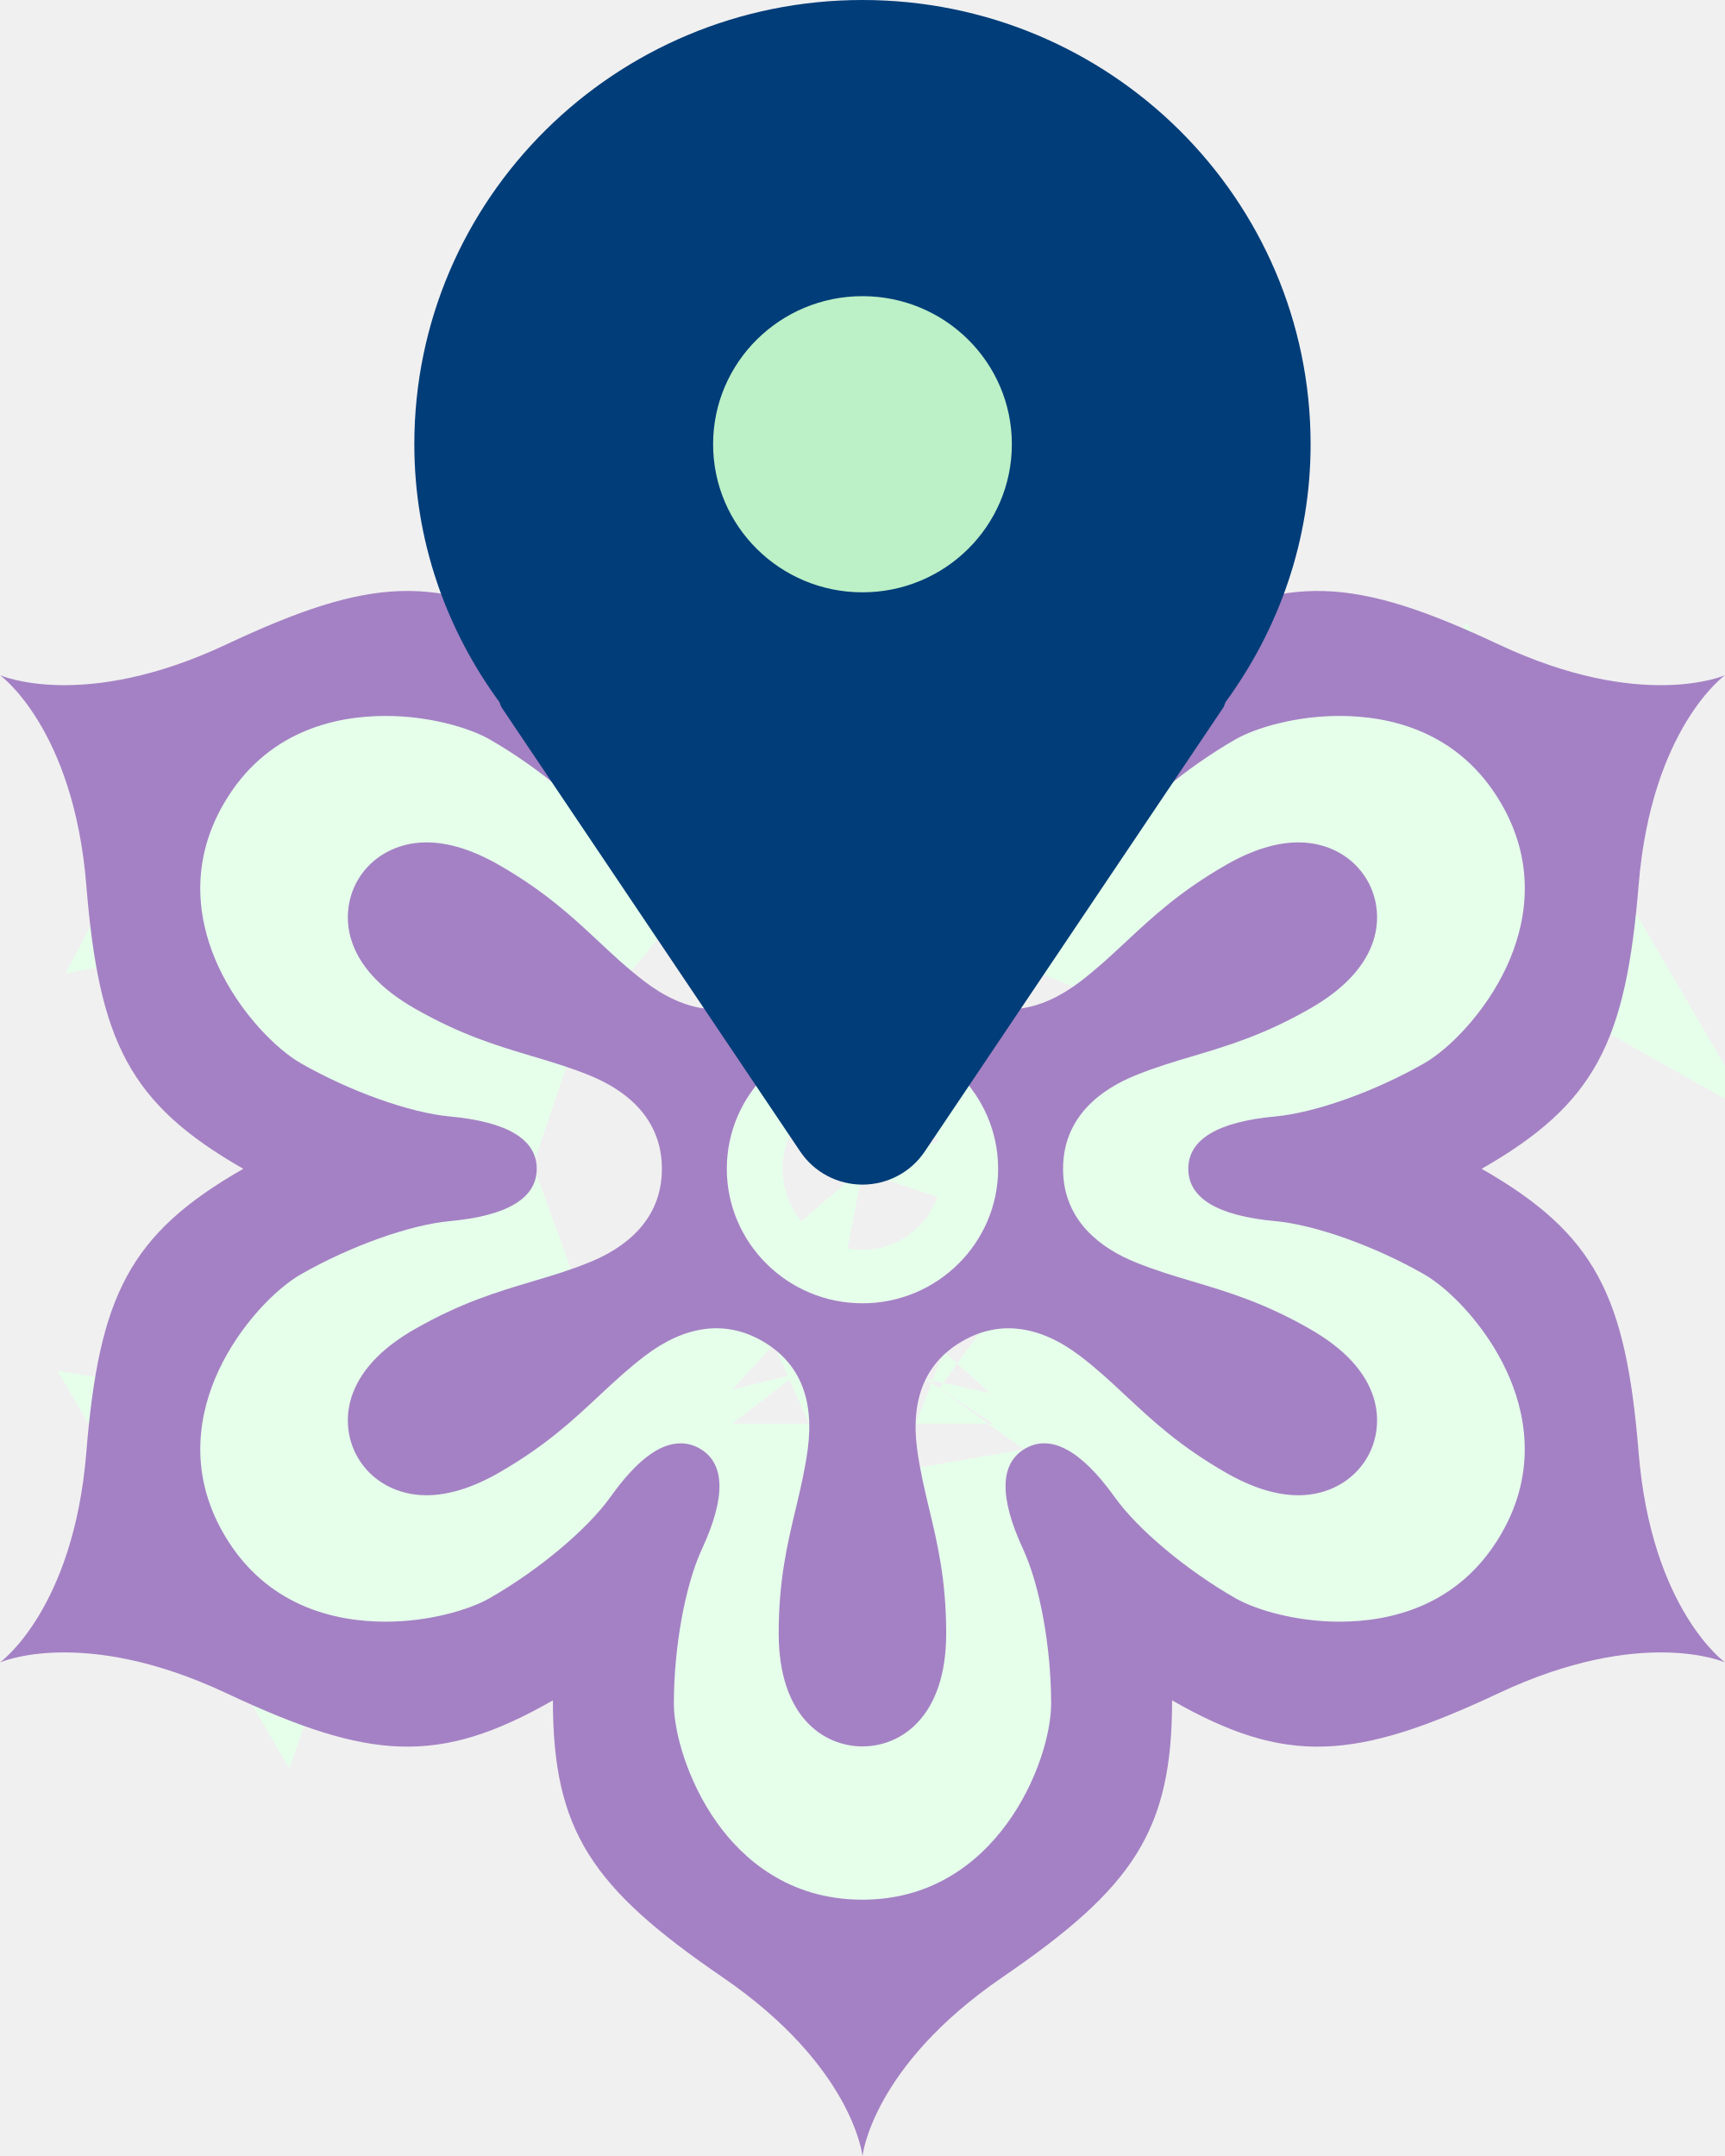
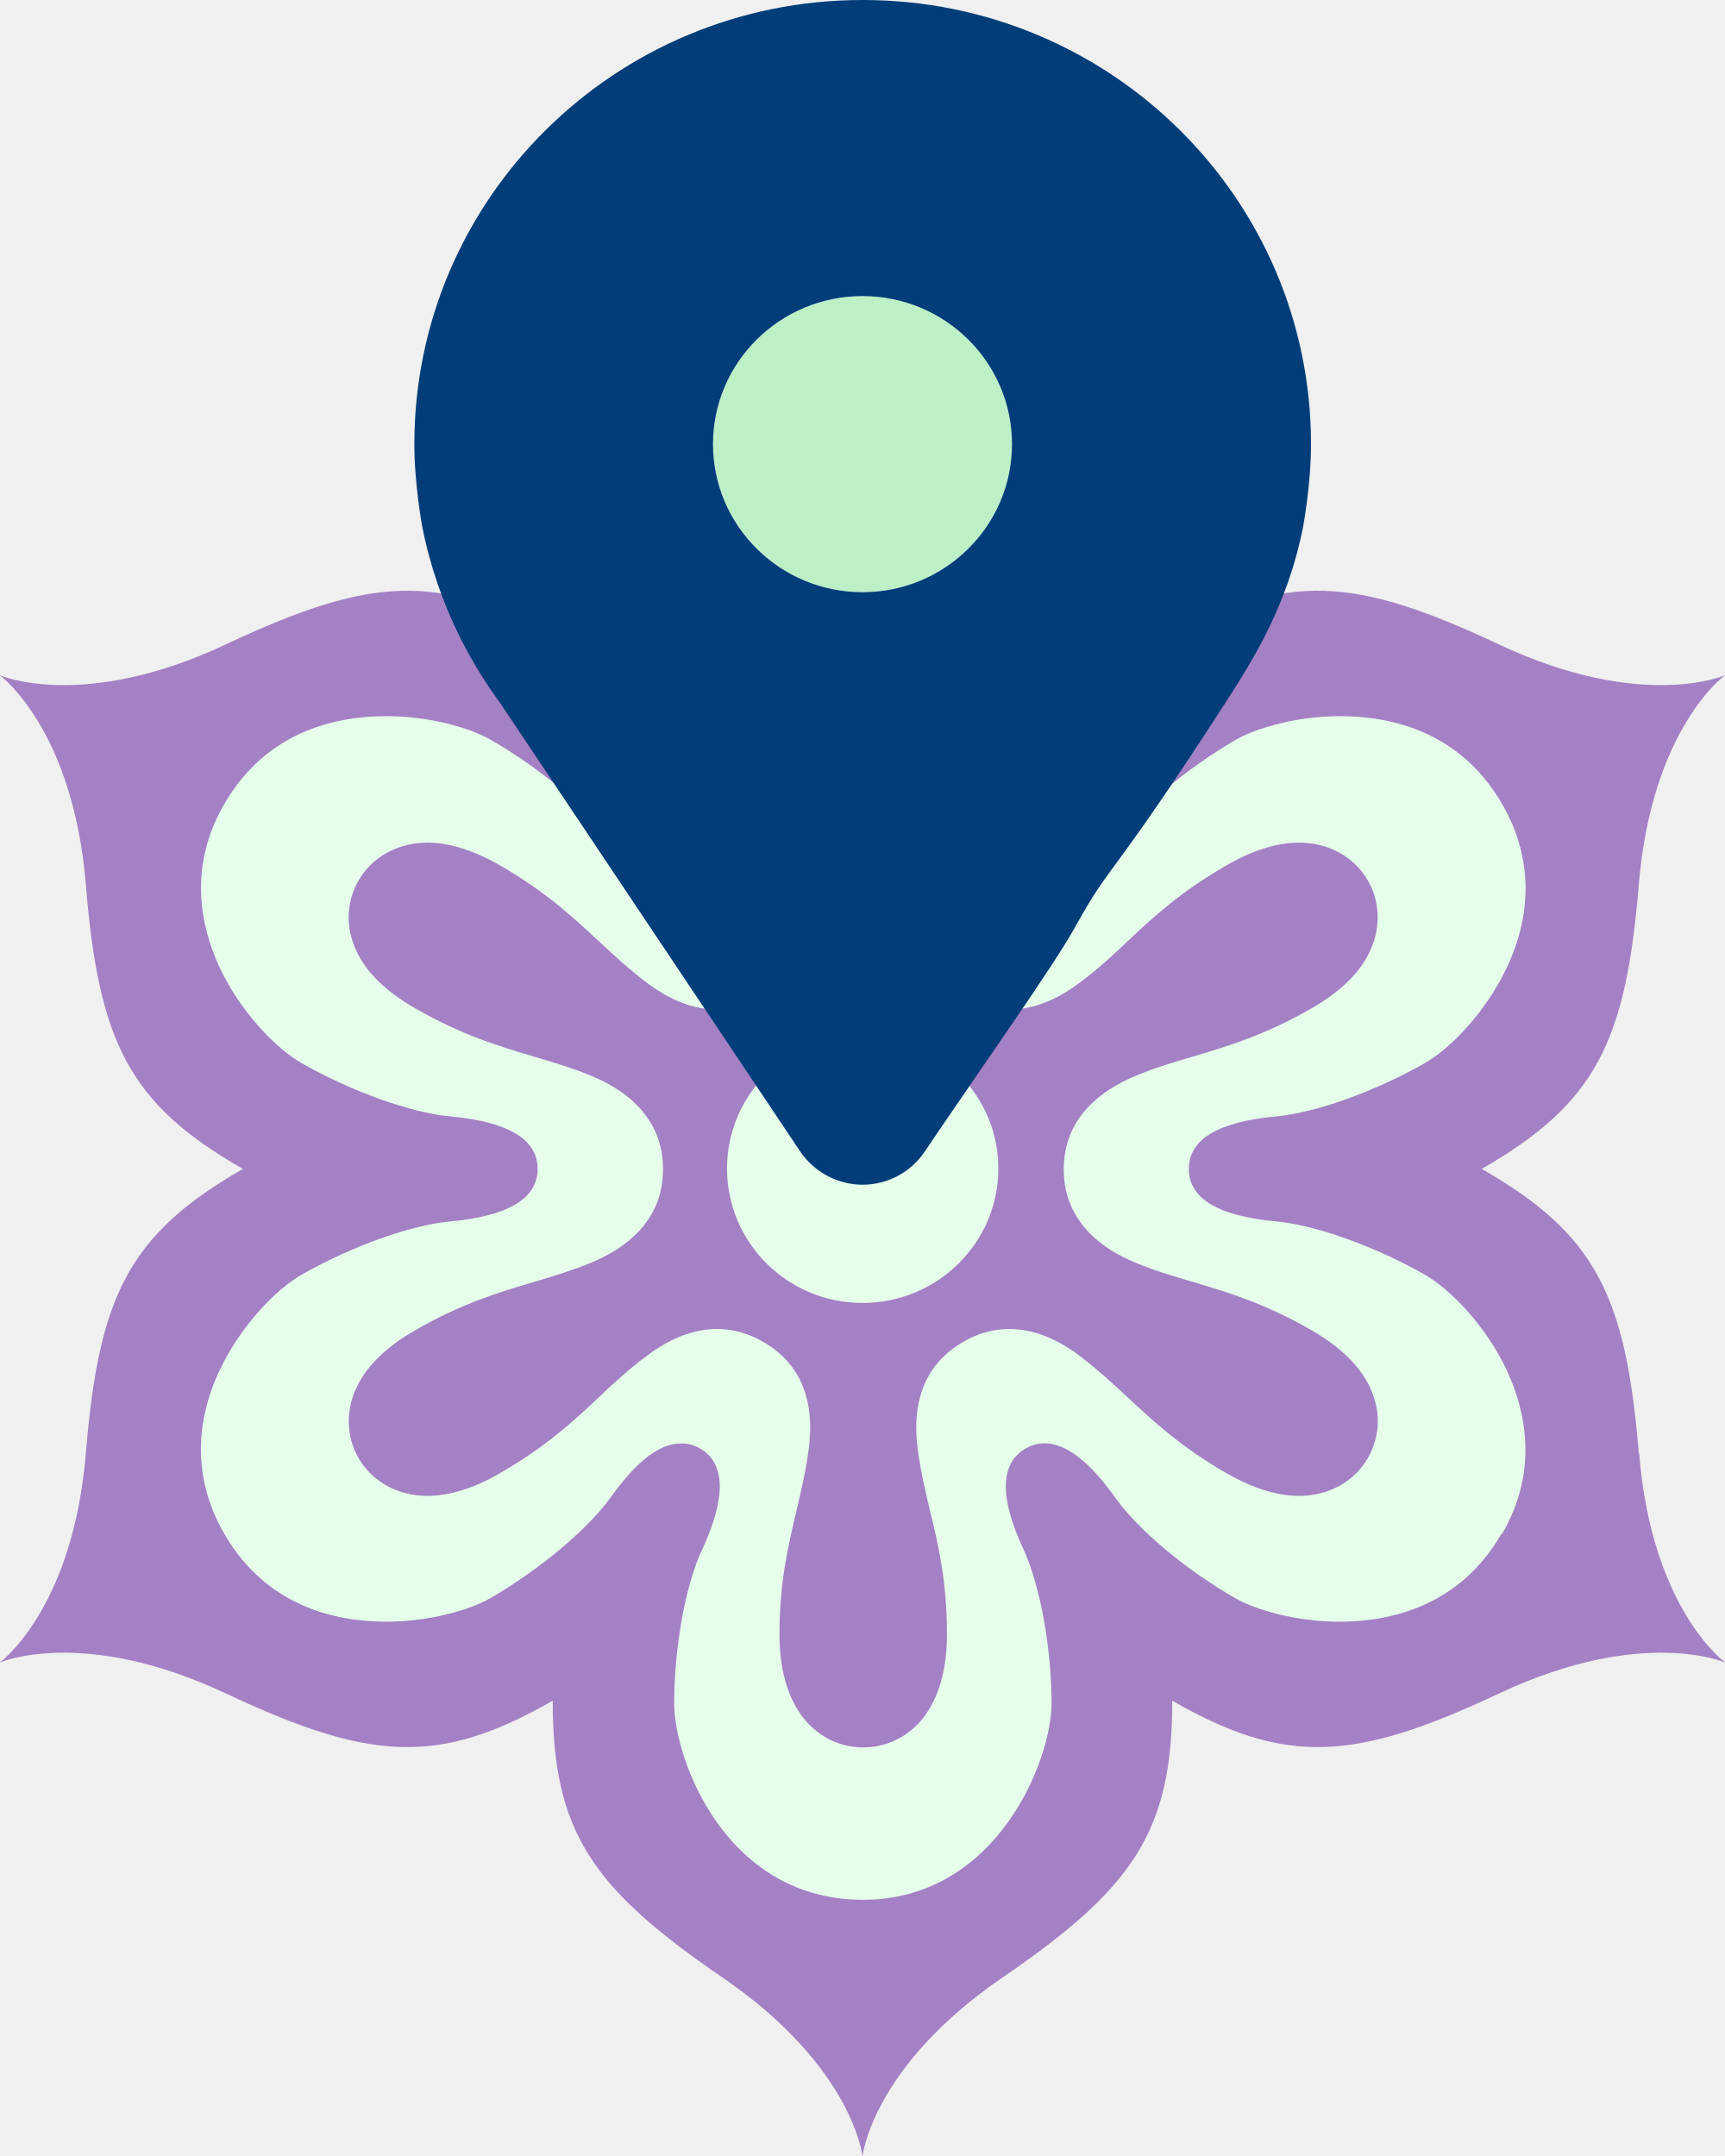
<svg xmlns="http://www.w3.org/2000/svg" width="48" height="60" viewBox="0 0 48 60" fill="none">
-   <path d="M28.571 24.663C28.785 24.48 29.006 24.275 29.287 24.013L29.316 23.986C30.077 23.275 31.047 22.369 32.638 21.459L28.571 24.663ZM28.571 24.663C28.622 24.4 28.688 24.119 28.772 23.767L28.571 24.663ZM13.954 32.268L13.923 32.259C12.92 31.96 11.643 31.581 10.049 30.669L13.954 32.268ZM13.954 32.268C13.954 32.268 13.954 32.268 13.955 32.268C14.285 32.367 14.551 32.446 14.793 32.528M13.954 32.268L14.793 32.528M14.793 32.528C14.549 32.61 14.283 32.69 13.956 32.787L13.955 32.787L13.928 32.795C12.922 33.094 11.645 33.474 10.05 34.386L14.793 32.528ZM28.571 40.392C28.622 40.653 28.688 40.934 28.772 41.288C28.772 41.288 28.772 41.288 28.772 41.288C28.772 41.289 28.772 41.289 28.773 41.29L28.778 41.311C29.02 42.326 29.329 43.619 29.329 45.455L28.571 40.392ZM28.571 40.392C28.785 40.574 29.005 40.779 29.285 41.041L29.286 41.041L29.31 41.063C30.073 41.777 31.044 42.684 32.638 43.596C33.656 44.178 34.845 44.612 36.132 44.612C37.921 44.612 39.669 43.73 40.634 42.075L40.635 42.073C41.356 40.834 41.506 39.358 41.09 38.015L41.09 38.014C40.56 36.301 39.272 35.143 37.951 34.387C37.95 34.387 37.95 34.386 37.949 34.386L36.46 36.99M28.571 40.392L34.047 32.788M36.46 36.99C35.171 36.252 34.167 35.953 33.197 35.665L33.19 35.663L34.047 32.788M36.46 36.99C37.406 37.531 37.999 38.175 38.224 38.901L36.46 36.99ZM34.047 32.788C34.047 32.788 34.047 32.788 34.047 32.788M34.047 32.788L34.047 32.788M34.047 32.788C33.715 32.689 33.449 32.609 33.207 32.528C33.449 32.446 33.715 32.366 34.043 32.269L34.044 32.268L34.072 32.26C35.077 31.961 36.355 31.581 37.949 30.669L37.95 30.669C39.271 29.912 40.56 28.755 41.09 27.041L41.091 27.039C41.505 25.698 41.356 24.22 40.634 22.981L34.047 32.788ZM7.364 22.982L7.365 22.98C8.329 21.325 10.078 20.443 11.866 20.443C13.153 20.443 14.342 20.876 15.36 21.459L7.364 22.982ZM7.364 22.982C6.643 24.22 6.493 25.697 6.908 27.04L6.908 27.041M7.364 22.982L6.908 27.041M6.908 27.041C7.439 28.755 8.727 29.912 10.049 30.669L6.908 27.041ZM36.132 20.443C37.92 20.443 39.669 21.324 40.634 22.981L36.132 20.443ZM36.132 20.443C34.845 20.443 33.656 20.876 32.639 21.459L36.132 20.443ZM20.204 15.145C19.134 16.329 18.668 17.903 18.668 19.599L28.773 23.765L28.778 23.743C29.02 22.728 29.329 21.435 29.329 19.599C29.329 17.904 28.864 16.33 27.794 15.145C26.724 13.96 25.303 13.454 23.999 13.454C22.696 13.454 21.274 13.96 20.204 15.145ZM19.427 24.663C19.214 24.481 18.994 24.277 18.713 24.014L18.713 24.014L18.689 23.991C17.925 23.278 16.954 22.371 15.361 21.459L19.427 24.663ZM6.908 38.016C6.494 39.358 6.642 40.834 7.364 42.074L10.05 34.386C8.727 35.142 7.439 36.3 6.908 38.014L6.908 38.016ZM7.364 42.074C8.33 43.731 10.078 44.612 11.866 44.612C13.155 44.612 14.344 44.177 15.359 43.597L15.36 43.596C16.951 42.686 17.922 41.78 18.683 41.069L18.712 41.042L18.713 41.041C18.993 40.779 19.213 40.575 19.427 40.392C19.376 40.654 19.31 40.934 19.226 41.288L19.225 41.289L19.218 41.321C18.976 42.332 18.668 43.625 18.668 45.456C18.668 47.152 19.134 48.726 20.204 49.91C21.275 51.095 22.696 51.601 23.999 51.601C25.302 51.601 26.723 51.095 27.794 49.91C28.864 48.726 29.33 47.152 29.329 45.456L7.364 42.074ZM19.515 39.623C19.514 39.622 19.514 39.621 19.514 39.621L19.515 39.623ZM28.484 39.62C28.484 39.62 28.484 39.621 28.483 39.622L28.484 39.62ZM28.484 25.433C28.484 25.433 28.484 25.432 28.484 25.431L28.484 25.433ZM24 33.27C23.551 33.27 23.225 32.909 23.225 32.527C23.225 32.145 23.55 31.785 24 31.785C24.449 31.785 24.775 32.145 24.775 32.527C24.775 32.909 24.449 33.27 24 33.27Z" stroke="#E6FFEB" stroke-width="6" />
-   <path d="M36.459 36.99C35.167 36.25 34.161 35.952 33.189 35.663C32.644 35.5 32.131 35.348 31.582 35.123C30.669 34.75 29.581 33.996 29.581 32.528C29.581 31.058 30.669 30.305 31.582 29.932C32.132 29.707 32.645 29.554 33.189 29.393C34.162 29.103 35.168 28.804 36.459 28.065C37.405 27.523 37.999 26.88 38.224 26.154C38.397 25.593 38.331 24.987 38.041 24.491C37.659 23.834 36.946 23.443 36.132 23.443C35.52 23.443 34.846 23.651 34.128 24.063C32.836 24.802 32.073 25.516 31.333 26.206C30.919 26.593 30.529 26.957 30.058 27.317C28.934 28.174 27.814 28.323 26.789 27.737C25.759 27.148 25.333 26.133 25.521 24.721C25.6 24.137 25.723 23.618 25.854 23.07C26.088 22.09 26.329 21.078 26.329 19.599C26.329 17.278 25.074 16.454 23.999 16.454C22.923 16.454 21.667 17.278 21.668 19.599C21.668 21.078 21.909 22.09 22.143 23.07C22.274 23.618 22.397 24.137 22.476 24.721C22.665 26.133 22.239 27.148 21.208 27.737C20.184 28.323 19.064 28.174 17.94 27.317C17.468 26.958 17.078 26.593 16.664 26.206C15.925 25.515 15.161 24.802 13.87 24.063C13.151 23.651 12.477 23.443 11.866 23.443C11.053 23.443 10.338 23.835 9.956 24.491C9.667 24.988 9.601 25.594 9.774 26.154C9.999 26.88 10.592 27.523 11.539 28.065C12.831 28.804 13.836 29.103 14.809 29.393C15.353 29.555 15.867 29.707 16.417 29.932C17.33 30.305 18.418 31.059 18.418 32.528C18.418 33.997 17.33 34.75 16.417 35.123C15.867 35.348 15.353 35.501 14.809 35.663C13.836 35.952 12.831 36.252 11.539 36.99C10.592 37.531 9.999 38.175 9.774 38.901C9.601 39.462 9.667 40.068 9.956 40.564C10.338 41.221 11.052 41.612 11.866 41.612C12.477 41.612 13.151 41.403 13.87 40.992C15.161 40.253 15.925 39.539 16.664 38.849C17.078 38.462 17.468 38.098 17.94 37.738C19.062 36.88 20.183 36.73 21.208 37.318C22.238 37.907 22.665 38.922 22.476 40.334C22.397 40.919 22.274 41.437 22.143 41.985C21.909 42.965 21.668 43.978 21.668 45.456C21.668 47.777 22.923 48.601 23.999 48.601C25.074 48.601 26.33 47.777 26.329 45.456C26.329 43.977 26.088 42.965 25.854 41.985C25.723 41.437 25.6 40.919 25.521 40.334C25.332 38.922 25.758 37.907 26.789 37.318C27.813 36.731 28.935 36.882 30.058 37.738C30.529 38.097 30.92 38.462 31.333 38.849C32.073 39.54 32.836 40.253 34.128 40.992C34.846 41.403 35.52 41.612 36.132 41.612C36.945 41.612 37.659 41.22 38.041 40.564C38.331 40.067 38.397 39.461 38.224 38.901C37.999 38.175 37.405 37.531 36.459 36.99ZM23.999 36.27C21.918 36.27 20.224 34.591 20.224 32.527C20.224 30.463 21.918 28.785 23.999 28.785C26.081 28.785 27.774 30.463 27.774 32.527C27.774 34.591 26.08 36.27 23.999 36.27Z" fill="#A481C4" />
-   <path d="M45.597 40.428C45.241 36.06 44.402 34.343 41.229 32.527C44.401 30.712 45.24 28.994 45.597 24.627C45.954 20.259 47.999 18.791 47.999 18.791C47.999 18.791 45.695 19.812 41.701 17.934C37.707 16.056 35.787 15.918 32.614 17.734C32.614 14.102 31.534 12.523 27.896 10.033C24.259 7.544 24 5.054 24 5.054C24 5.054 23.74 7.544 20.102 10.033C16.465 12.523 15.385 14.102 15.385 17.734C12.212 15.918 10.292 16.056 6.298 17.934C2.304 19.812 0 18.79 0 18.79C0 18.79 2.045 20.258 2.401 24.626C2.757 28.994 3.597 30.711 6.77 32.527C3.597 34.343 2.757 36.06 2.401 40.428C2.044 44.796 0 46.263 0 46.263C0 46.263 2.304 45.242 6.298 47.12C10.292 48.998 12.211 49.136 15.385 47.32C15.385 50.952 16.465 52.532 20.102 55.022C23.74 57.511 24 60 24 60C24 60 24.259 57.511 27.898 55.022C31.535 52.532 32.615 50.952 32.615 47.32C35.788 49.136 37.707 48.998 41.702 47.12C45.695 45.242 48 46.263 48 46.263C48 46.263 45.954 44.797 45.597 40.428ZM41.768 42.697C40.598 44.708 38.676 45.13 37.27 45.13C36.059 45.13 34.945 44.802 34.377 44.477C33.011 43.695 31.659 42.563 31.015 41.66C30.074 40.343 29.232 39.91 28.532 40.31C27.818 40.72 27.797 41.663 28.471 43.117C28.936 44.121 29.249 45.846 29.249 47.411C29.249 49.017 27.738 52.867 24 52.867C21.919 52.867 20.65 51.703 19.953 50.727C19.127 49.57 18.751 48.198 18.751 47.411C18.751 45.846 19.064 44.121 19.529 43.117C20.203 41.663 20.182 40.72 19.468 40.31C19.302 40.215 19.123 40.167 18.938 40.167C18.342 40.167 17.704 40.656 16.986 41.66C16.341 42.563 14.99 43.695 13.623 44.477C13.056 44.801 11.941 45.13 10.73 45.13C9.324 45.13 7.403 44.708 6.232 42.697C5.192 40.911 5.574 39.24 6.078 38.153C6.675 36.865 7.686 35.856 8.373 35.463C9.741 34.68 11.405 34.085 12.515 33.983C14.121 33.835 14.935 33.344 14.935 32.526C14.935 31.708 14.121 31.219 12.515 31.07C11.405 30.968 9.741 30.373 8.373 29.591C7.687 29.198 6.676 28.188 6.078 26.9C5.574 25.813 5.191 24.142 6.232 22.356C7.403 20.346 9.324 19.924 10.73 19.924C11.941 19.924 13.056 20.252 13.623 20.576C14.99 21.358 16.341 22.49 16.986 23.392C17.927 24.71 18.769 25.143 19.468 24.742C20.183 24.334 20.204 23.389 19.53 21.936C19.064 20.933 18.751 19.206 18.751 17.641C18.751 16.036 20.262 12.185 24.002 12.185C27.741 12.185 29.251 16.036 29.251 17.641C29.251 19.206 28.938 20.933 28.473 21.936C27.798 23.389 27.82 24.333 28.534 24.742C29.234 25.143 30.074 24.71 31.016 23.392C31.661 22.49 33.012 21.359 34.379 20.576C34.947 20.252 36.061 19.924 37.272 19.924C38.677 19.924 40.599 20.346 41.77 22.356C42.81 24.143 42.428 25.813 41.924 26.9C41.327 28.188 40.316 29.197 39.629 29.591C38.262 30.373 36.597 30.968 35.487 31.07C33.879 31.219 33.066 31.709 33.066 32.527C33.066 33.345 33.879 33.835 35.485 33.983C36.595 34.085 38.26 34.68 39.627 35.463C40.312 35.856 41.324 36.866 41.922 38.153C42.426 39.24 42.809 40.911 41.768 42.697Z" fill="#A481C4" />
-   <path d="M19 8H29V17H19V8Z" fill="#BCF0C6" />
-   <path d="M23.999 0C17.113 0 11.529 5.535 11.529 12.363C11.529 15.051 12.418 17.518 13.896 19.538C13.922 19.587 13.927 19.641 13.957 19.687L22.27 32.05C22.656 32.623 23.305 32.967 23.999 32.967C24.693 32.967 25.343 32.623 25.729 32.05L34.042 19.687C34.072 19.641 34.076 19.587 34.103 19.538C35.58 17.518 36.469 15.051 36.469 12.363C36.469 5.535 30.886 0 23.999 0ZM23.999 16.484C21.704 16.484 19.843 14.639 19.843 12.363C19.843 10.087 21.704 8.242 23.999 8.242C26.295 8.242 28.156 10.087 28.156 12.363C28.156 14.639 26.295 16.484 23.999 16.484Z" fill="#013D79" />
+   <g clip-path="url(#clip0_2502_26753)">
+     <path d="M4.44 22.15C6.83 16.67 20.57 16.15 45.67 20.59C43.64 24.68 41.61 28.78 39.59 32.87C44.01 34.95 45.59 40.09 43.78 43.56C41.83 47.3 36.07 48.84 31.82 45.68C32.15 51.46 27.65 55.68 23.72 55.52C19.65 55.35 15.4 50.44 16.58 44.53C12.28 48.08 6.23 46.73 4.14 43.08C2.26 39.81 3.54 34.65 7.8 32.18C4.5 27.89 3.38 24.55 4.43 22.15H4.44Z" fill="#E6FFEB" />
+     <path d="M45.6 40.43C45.24 36.06 44.4 34.34 41.23 32.53C44.4 30.71 45.24 29 45.6 24.63C45.96 20.26 48 18.79 48 18.79C48 18.79 45.7 19.81 41.7 17.93C37.71 16.05 35.79 15.91 32.61 17.73C29.81 17.9 27.02 18.07 24.22 18.24C21.27 18.07 18.33 17.9 15.38 17.73C12.21 15.91 10.29 16.05 6.29 17.93C2.3 19.81 -0.01 18.79 -0.01 18.79C-0.01 18.79 2.03 20.26 2.39 24.63C2.75 29 3.59 30.72 6.76 32.53C3.59 34.35 2.75 36.06 2.39 40.43C2.03 44.8 -0.01 46.27 -0.01 46.27C-0.01 46.27 2.29 45.25 6.29 47.13C10.29 49.01 12.2 49.15 15.38 47.33C15.38 50.96 16.46 52.54 20.1 55.03C23.74 57.52 24 60.01 24 60.01C24 60.01 24.26 57.52 27.9 55.03C31.54 52.54 32.62 50.96 32.62 47.33C35.79 49.15 37.71 49.01 41.71 47.13C45.7 45.25 48.01 46.27 48.01 46.27C48.01 46.27 45.96 44.8 45.61 40.44L45.6 40.43ZM24 28.78C26.08 28.78 27.78 30.46 27.78 32.52C27.78 34.58 26.09 36.26 24 36.26C21.91 36.26 20.23 34.58 20.23 32.52C20.23 30.46 21.92 28.78 24 28.78ZM41.77 42.7C40.6 44.71 38.68 45.13 37.27 45.13C36.06 45.13 34.94 44.8 34.38 44.48C33.01 43.7 31.66 42.57 31.02 41.66C30.08 40.34 29.24 39.91 28.54 40.31C27.83 40.72 27.8 41.66 28.48 43.12C28.94 44.12 29.26 45.85 29.26 47.41C29.26 48.97 27.75 52.87 24.01 52.87C21.93 52.87 20.66 51.71 19.96 50.73C19.13 49.57 18.76 48.2 18.76 47.41C18.76 45.85 19.07 44.12 19.54 43.12C20.21 41.67 20.19 40.72 19.48 40.31C19.31 40.21 19.14 40.17 18.95 40.17C18.35 40.17 17.72 40.66 17 41.66C16.36 42.56 15 43.69 13.64 44.48C13.07 44.8 11.96 45.13 10.75 45.13C9.34 45.13 7.42 44.71 6.25 42.7C5.21 40.91 5.59 39.24 6.1 38.16C6.7 36.87 7.71 35.86 8.4 35.47C9.77 34.69 11.43 34.09 12.54 33.99C14.15 33.84 14.96 33.35 14.96 32.53C14.96 31.71 14.15 31.22 12.54 31.07C11.43 30.97 9.77 30.37 8.4 29.59C7.71 29.2 6.7 28.19 6.1 26.9C5.6 25.81 5.21 24.14 6.25 22.36C7.42 20.35 9.34 19.93 10.75 19.93C11.96 19.93 13.08 20.26 13.64 20.58C15.01 21.36 16.36 22.49 17 23.4C17.26 23.77 20.37 28.07 20.2 28.08C19.47 28.16 18.72 27.9 17.96 27.32C17.49 26.96 17.1 26.6 16.68 26.21C15.94 25.52 15.18 24.81 13.89 24.07C13.17 23.66 12.5 23.45 11.89 23.45C11.08 23.45 10.36 23.84 9.98 24.5C9.69 25 9.62 25.6 9.8 26.16C10.02 26.89 10.62 27.53 11.57 28.07C12.86 28.81 13.87 29.11 14.84 29.4C15.38 29.56 15.9 29.71 16.45 29.94C17.36 30.31 18.45 31.07 18.45 32.54C18.45 34.01 17.36 34.76 16.45 35.14C15.9 35.36 15.39 35.52 14.84 35.68C13.87 35.97 12.86 36.27 11.57 37.01C10.62 37.55 10.03 38.19 9.8 38.92C9.63 39.48 9.69 40.09 9.98 40.58C10.36 41.24 11.08 41.63 11.89 41.63C12.5 41.63 13.18 41.42 13.89 41.01C15.18 40.27 15.95 39.56 16.68 38.87C17.09 38.48 17.48 38.12 17.96 37.76C19.08 36.9 20.2 36.75 21.23 37.34C22.26 37.93 22.69 38.94 22.5 40.36C22.42 40.94 22.3 41.46 22.17 42.01C21.94 42.99 21.69 44 21.69 45.48C21.69 47.8 22.95 48.63 24.02 48.63C25.09 48.63 26.35 47.81 26.35 45.48C26.35 44 26.11 42.99 25.87 42.01C25.74 41.46 25.62 40.94 25.54 40.36C25.35 38.95 25.78 37.93 26.81 37.34C27.83 36.75 28.96 36.9 30.08 37.76C30.55 38.12 30.94 38.48 31.36 38.87C32.1 39.56 32.86 40.27 34.15 41.01C34.87 41.42 35.54 41.63 36.15 41.63C36.96 41.63 37.68 41.24 38.06 40.58C38.35 40.08 38.42 39.48 38.24 38.92C38.02 38.19 37.42 37.55 36.48 37.01C35.19 36.27 34.18 35.97 33.21 35.68C32.67 35.52 32.15 35.37 31.6 35.14C30.69 34.77 29.6 34.01 29.6 32.54C29.6 31.07 30.69 30.32 31.6 29.94C32.15 29.71 32.66 29.56 33.21 29.4C34.18 29.11 35.19 28.81 36.48 28.07C37.43 27.53 38.02 26.89 38.24 26.16C38.41 25.6 38.35 24.99 38.06 24.5C37.68 23.84 36.96 23.45 36.15 23.45C35.54 23.45 34.86 23.66 34.15 24.07C32.86 24.81 32.09 25.52 31.36 26.21C30.95 26.6 30.56 26.96 30.08 27.32C28.96 28.18 27.84 28.33 26.81 27.74C26.64 27.64 30.36 24.34 31.04 23.4C31.68 22.5 33.04 21.37 34.4 20.58C34.97 20.26 36.08 19.93 37.29 19.93C38.7 19.93 40.62 20.35 41.79 22.36C42.83 24.15 42.45 25.82 41.94 26.9C41.34 28.19 40.33 29.2 39.64 29.59C38.27 30.37 36.61 30.97 35.5 31.07C33.89 31.22 33.08 31.71 33.08 32.53C33.08 33.35 33.89 33.84 35.5 33.99C36.61 34.09 38.27 34.69 39.64 35.47C40.33 35.86 41.34 36.87 41.94 38.16C42.44 39.25 42.83 40.92 41.79 42.7H41.77Z" fill="#A481C4" />
+     <path d="M24 8.24C21.7 8.24 19.84 10.09 19.84 12.36C19.84 14.63 21.7 16.48 24 16.48C26.3 16.48 28.16 14.63 28.16 12.36C28.16 10.09 26.3 8.24 24 8.24Z" fill="#BCF0C6" />
+     <path d="M24 0C17.11 0 11.53 5.54 11.53 12.36C11.53 13.49 11.75 14.66 11.75 14.66C12.2 16.94 13.21 18.6 13.9 19.54C16.69 23.71 19.48 27.88 22.27 32.05C22.66 32.62 23.31 32.97 24 32.97C24.69 32.97 25.34 32.63 25.73 32.05C27.28 29.75 29.32 26.88 29.91 25.81C30.96 23.91 30.81 24.65 34.11 19.54C34.88 18.34 35.83 16.84 36.26 14.66C36.26 14.66 36.48 13.5 36.48 12.36C36.48 5.53 30.9 0 24.01 0L24 0ZM24 16.48C21.7 16.48 19.84 14.63 19.84 12.36C19.84 10.09 21.7 8.24 24 8.24C26.3 8.24 28.16 10.09 28.16 12.36C28.16 14.63 26.3 16.48 24 16.48Z" fill="#013D79" />
+   </g>
+   <defs>
+     <clipPath id="clip0_2502_26753">
+       <rect width="48" height="60" fill="white" />
+     </clipPath>
+   </defs>
</svg>
